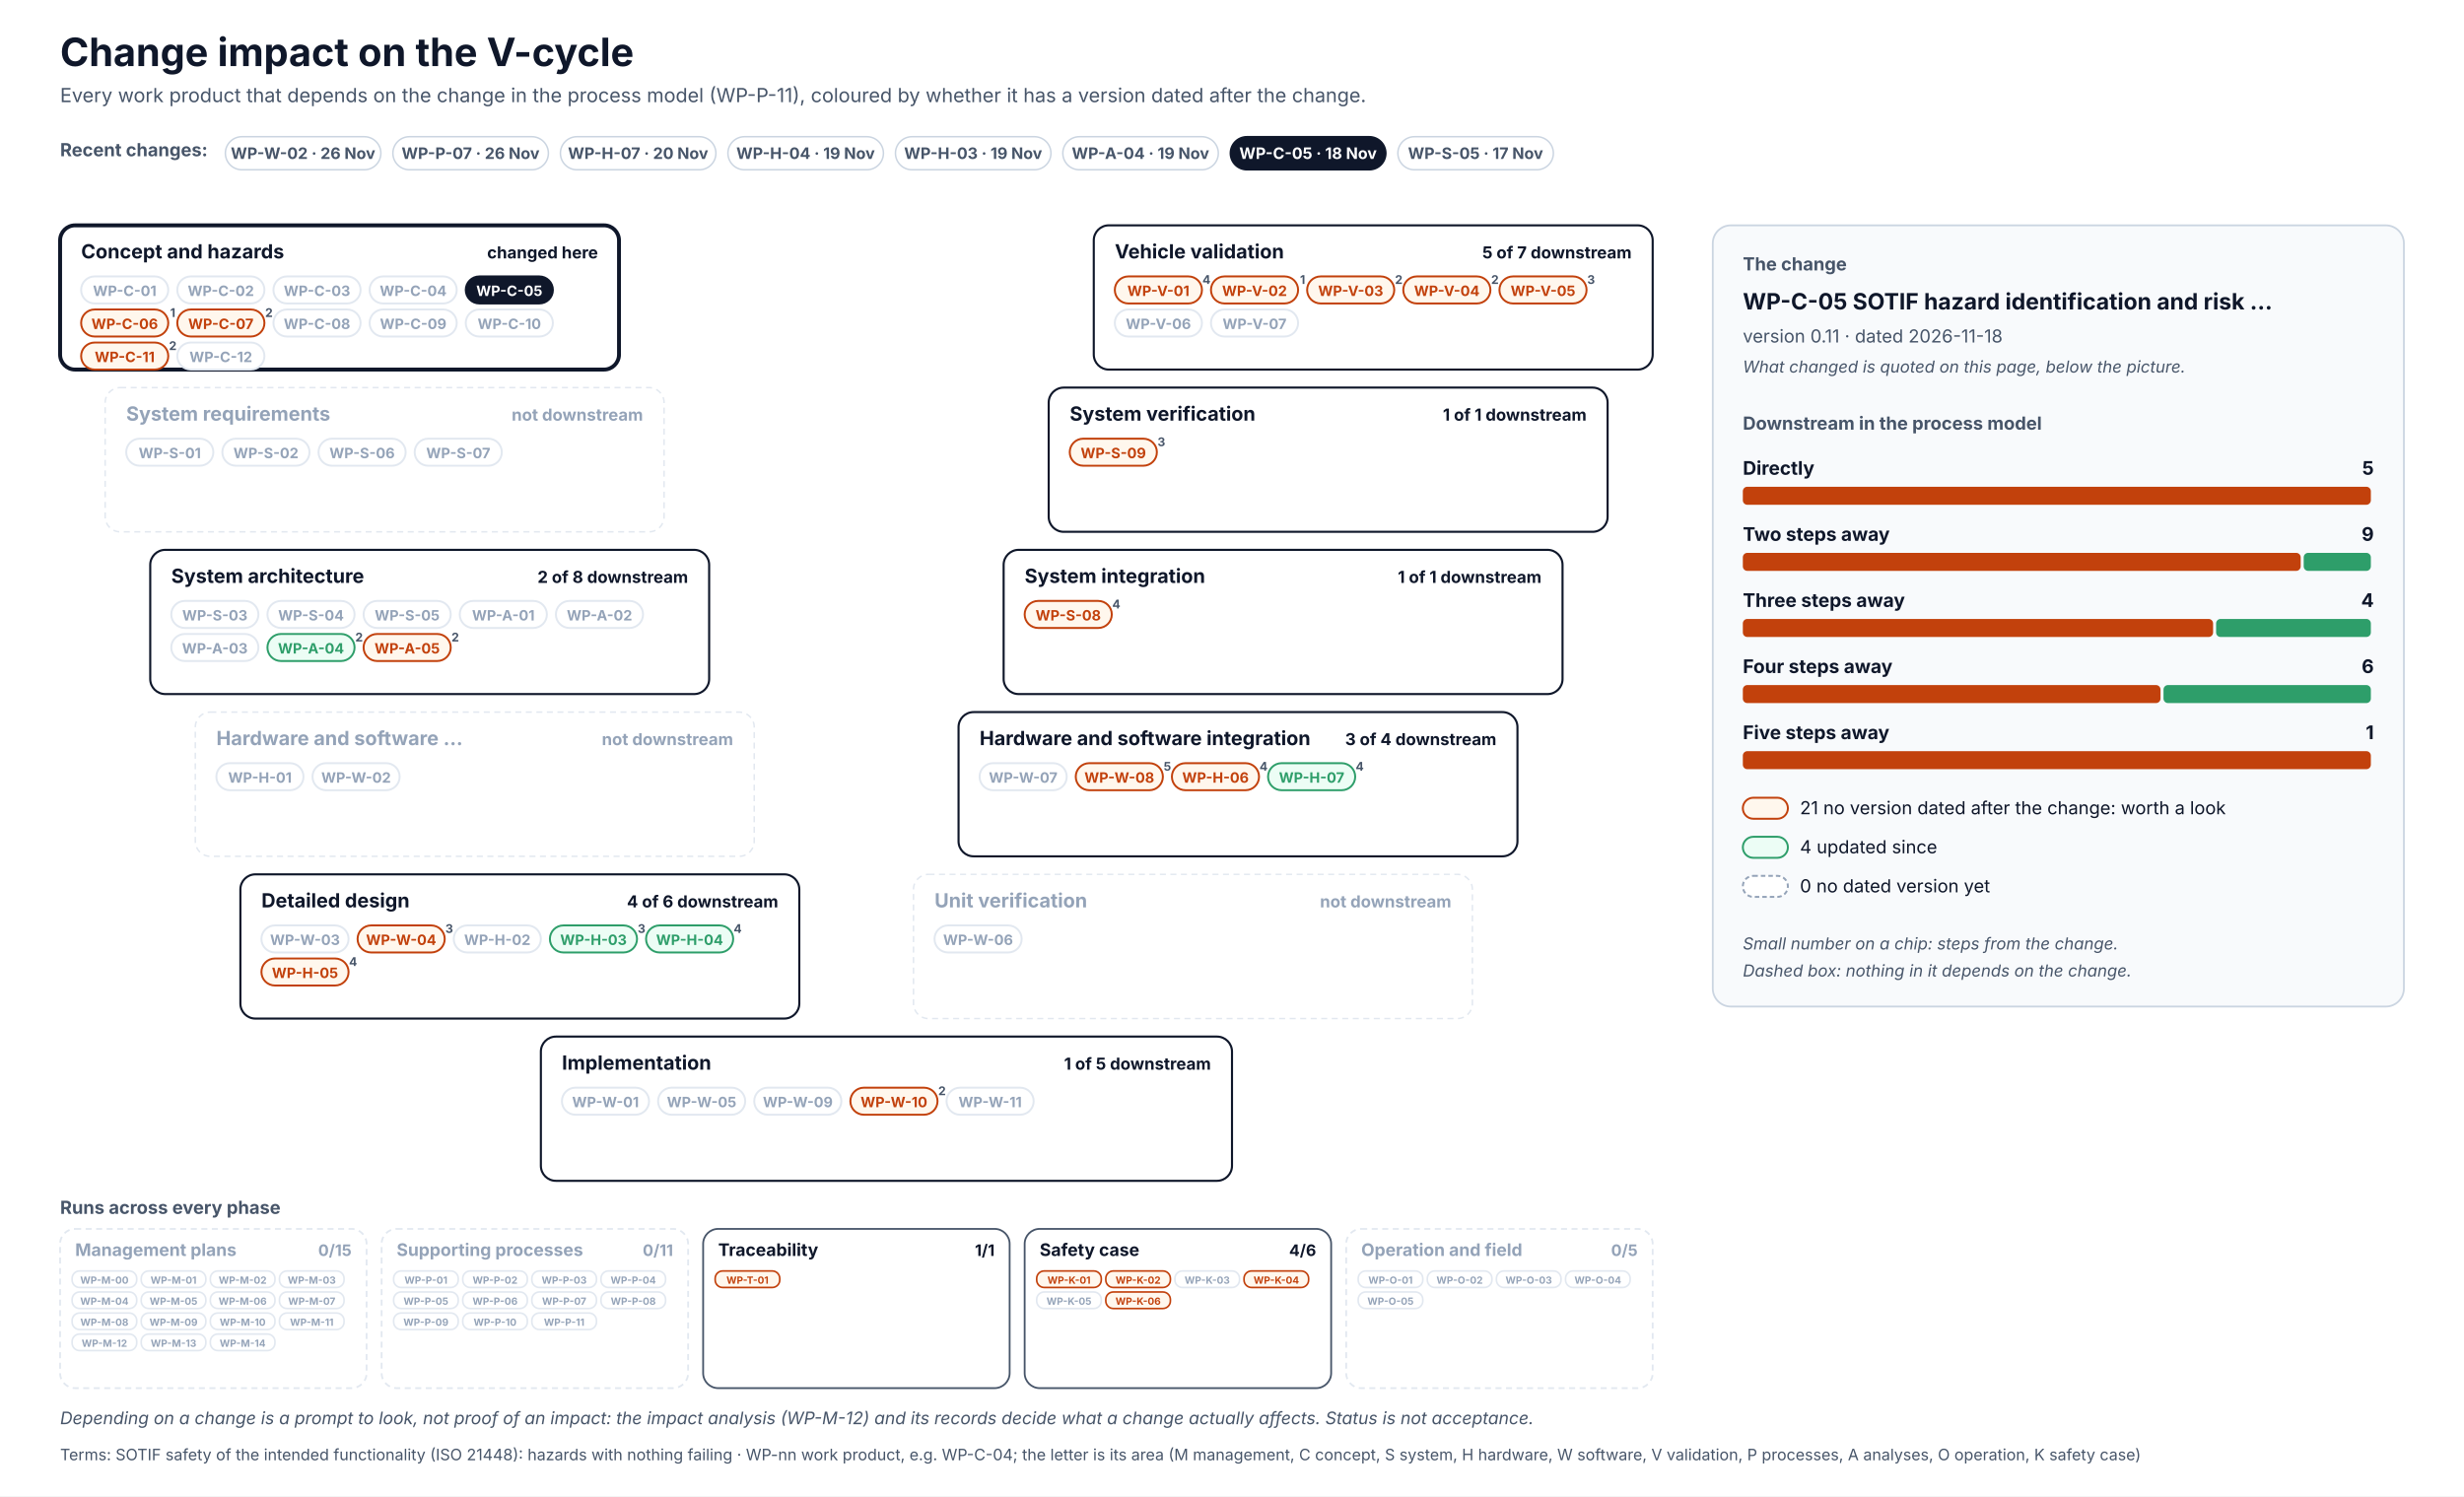
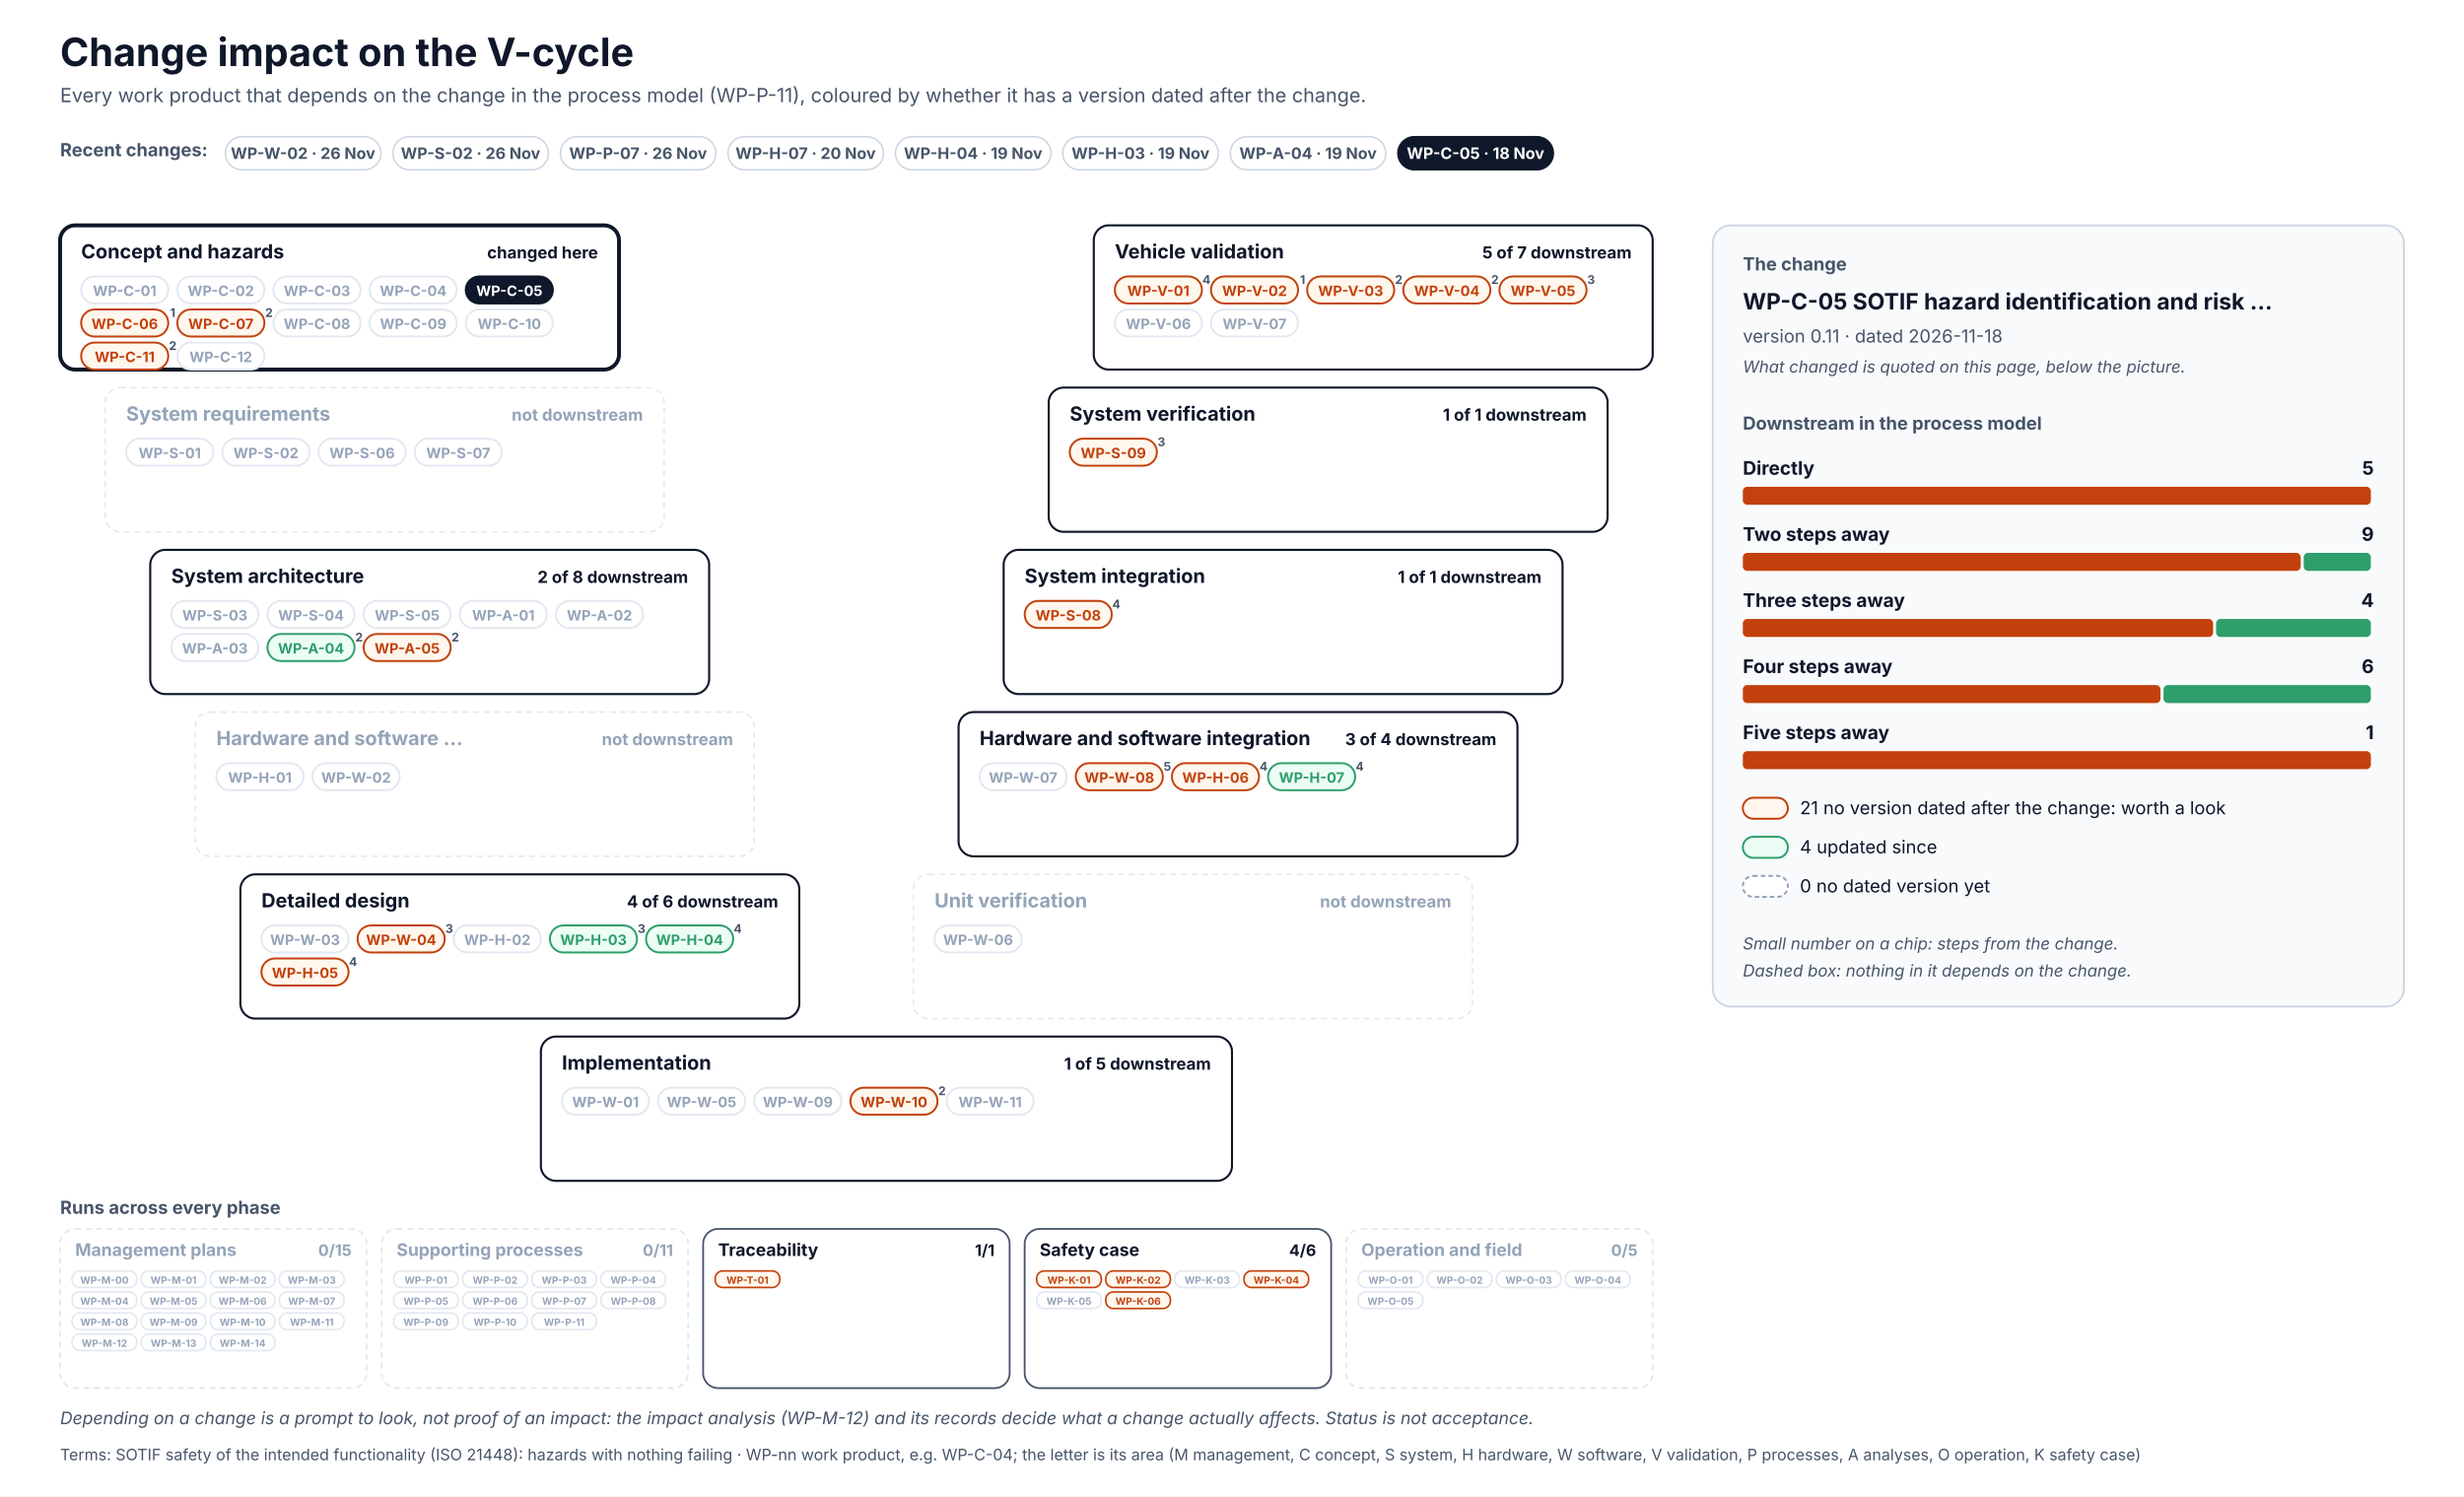
<svg xmlns="http://www.w3.org/2000/svg" width="1640" height="996" viewBox="0 0 1640 996" font-family="Inter, 'Segoe UI', Helvetica, Arial, sans-serif" role="img">
  <defs>
    <pattern id="hatch" patternUnits="userSpaceOnUse" width="6" height="6" patternTransform="rotate(45)">
      <rect width="6" height="6" fill="#F1F5F9" />
      <line x1="0" y1="0" x2="0" y2="6" stroke="#CBD5E1" stroke-width="2" />
    </pattern>
  </defs>
  <rect x="0" y="0" width="1640" height="996" rx="0" fill="#FFFFFF" stroke="none" stroke-width="0" />
  <text x="40" y="44" font-size="26" fill="#0F172A" font-weight="700">Change impact on the V-cycle</text>
  <text x="40" y="68" font-size="13" fill="#475569">Every work product that depends on the change in the process model (WP-P-11), coloured by whether it has a version dated after the change.</text>
  <text x="40" y="104" font-size="12" fill="#475569" font-weight="700">Recent changes:</text>
  <g transform="translate(150,91)">
    <rect x="0" y="0" width="103.5" height="22" rx="11.0" fill="#FFFFFF" stroke="#CBD5E1" stroke-width="1" />
    <text x="51.7" y="14.8" font-size="10.5" fill="#475569" font-weight="700" text-anchor="middle">WP-W-02 · 26 Nov</text>
  </g>
  <g transform="translate(261.5,91)">
    <rect x="0" y="0" width="103.5" height="22" rx="11.0" fill="#FFFFFF" stroke="#CBD5E1" stroke-width="1" />
+     <text x="51.7" y="14.8" font-size="10.5" fill="#475569" font-weight="700" text-anchor="middle">WP-S-02 · 26 Nov</text>
+   </g>
+   <g transform="translate(373,91)">
+     <rect x="0" y="0" width="103.5" height="22" rx="11.0" fill="#FFFFFF" stroke="#CBD5E1" stroke-width="1" />
    <text x="51.7" y="14.8" font-size="10.5" fill="#475569" font-weight="700" text-anchor="middle">WP-P-07 · 26 Nov</text>
  </g>
-   <g transform="translate(373,91)">
+   <g transform="translate(484.5,91)">
    <rect x="0" y="0" width="103.5" height="22" rx="11.0" fill="#FFFFFF" stroke="#CBD5E1" stroke-width="1" />
    <text x="51.7" y="14.8" font-size="10.5" fill="#475569" font-weight="700" text-anchor="middle">WP-H-07 · 20 Nov</text>
  </g>
-   <g transform="translate(484.5,91)">
+   <g transform="translate(596,91)">
    <rect x="0" y="0" width="103.5" height="22" rx="11.0" fill="#FFFFFF" stroke="#CBD5E1" stroke-width="1" />
    <text x="51.7" y="14.8" font-size="10.5" fill="#475569" font-weight="700" text-anchor="middle">WP-H-04 · 19 Nov</text>
  </g>
-   <g transform="translate(596,91)">
+   <g transform="translate(707.4,91)">
    <rect x="0" y="0" width="103.5" height="22" rx="11.0" fill="#FFFFFF" stroke="#CBD5E1" stroke-width="1" />
    <text x="51.7" y="14.8" font-size="10.5" fill="#475569" font-weight="700" text-anchor="middle">WP-H-03 · 19 Nov</text>
  </g>
-   <g transform="translate(707.4,91)">
+   <g transform="translate(818.9,91)">
    <rect x="0" y="0" width="103.5" height="22" rx="11.0" fill="#FFFFFF" stroke="#CBD5E1" stroke-width="1" />
    <text x="51.7" y="14.8" font-size="10.5" fill="#475569" font-weight="700" text-anchor="middle">WP-A-04 · 19 Nov</text>
  </g>
-   <g transform="translate(818.9,91)">
+   <g transform="translate(930.4,91)">
    <rect x="0" y="0" width="103.5" height="22" rx="11.0" fill="#0F172A" stroke="#0F172A" stroke-width="1" />
    <text x="51.7" y="14.8" font-size="10.5" fill="#FFFFFF" font-weight="700" text-anchor="middle">WP-C-05 · 18 Nov</text>
-   </g>
-   <g transform="translate(930.4,91)">
-     <rect x="0" y="0" width="103.5" height="22" rx="11.0" fill="#FFFFFF" stroke="#CBD5E1" stroke-width="1" />
-     <text x="51.7" y="14.8" font-size="10.5" fill="#475569" font-weight="700" text-anchor="middle">WP-S-05 · 17 Nov</text>
  </g>
  <rect x="40" y="150" width="372" height="96" rx="10" fill="#FFFFFF" stroke="#0F172A" stroke-width="2.6" />
  <text x="54" y="172" font-size="13" fill="#0F172A" font-weight="700">Concept and hazards</text>
  <text x="398" y="172" font-size="11" fill="#0F172A" font-weight="700" text-anchor="end">changed here</text>
  <rect x="54" y="184" width="58" height="18" rx="9.0" fill="#FFFFFF" stroke="#E2E8F0" stroke-width="1.3" />
  <text x="83" y="197" font-size="9.5" fill="#94A3B8" font-weight="700" text-anchor="middle">WP-C-01</text>
  <rect x="118" y="184" width="58" height="18" rx="9.0" fill="#FFFFFF" stroke="#E2E8F0" stroke-width="1.3" />
  <text x="147" y="197" font-size="9.5" fill="#94A3B8" font-weight="700" text-anchor="middle">WP-C-02</text>
  <rect x="182" y="184" width="58" height="18" rx="9.0" fill="#FFFFFF" stroke="#E2E8F0" stroke-width="1.3" />
  <text x="211" y="197" font-size="9.5" fill="#94A3B8" font-weight="700" text-anchor="middle">WP-C-03</text>
  <rect x="246" y="184" width="58" height="18" rx="9.0" fill="#FFFFFF" stroke="#E2E8F0" stroke-width="1.3" />
  <text x="275" y="197" font-size="9.5" fill="#94A3B8" font-weight="700" text-anchor="middle">WP-C-04</text>
  <rect x="310" y="184" width="58" height="18" rx="9.0" fill="#0F172A" stroke="#0F172A" stroke-width="1.3" />
  <text x="339" y="197" font-size="9.5" fill="#FFFFFF" font-weight="700" text-anchor="middle">WP-C-05</text>
  <rect x="54" y="206" width="58" height="18" rx="9.0" fill="#FFF7ED" stroke="#C2410C" stroke-width="1.3" />
  <text x="83" y="219" font-size="9.5" fill="#C2410C" font-weight="700" text-anchor="middle">WP-C-06</text>
  <text x="115" y="211" font-size="8" fill="#475569" font-weight="700" text-anchor="middle">1</text>
  <rect x="118" y="206" width="58" height="18" rx="9.0" fill="#FFF7ED" stroke="#C2410C" stroke-width="1.3" />
  <text x="147" y="219" font-size="9.5" fill="#C2410C" font-weight="700" text-anchor="middle">WP-C-07</text>
  <text x="179" y="211" font-size="8" fill="#475569" font-weight="700" text-anchor="middle">2</text>
  <rect x="182" y="206" width="58" height="18" rx="9.0" fill="#FFFFFF" stroke="#E2E8F0" stroke-width="1.3" />
  <text x="211" y="219" font-size="9.5" fill="#94A3B8" font-weight="700" text-anchor="middle">WP-C-08</text>
  <rect x="246" y="206" width="58" height="18" rx="9.0" fill="#FFFFFF" stroke="#E2E8F0" stroke-width="1.3" />
  <text x="275" y="219" font-size="9.5" fill="#94A3B8" font-weight="700" text-anchor="middle">WP-C-09</text>
  <rect x="310" y="206" width="58" height="18" rx="9.0" fill="#FFFFFF" stroke="#E2E8F0" stroke-width="1.3" />
  <text x="339" y="219" font-size="9.5" fill="#94A3B8" font-weight="700" text-anchor="middle">WP-C-10</text>
  <rect x="54" y="228" width="58" height="18" rx="9.0" fill="#FFF7ED" stroke="#C2410C" stroke-width="1.3" />
  <text x="83" y="241" font-size="9.5" fill="#C2410C" font-weight="700" text-anchor="middle">WP-C-11</text>
  <text x="115" y="233" font-size="8" fill="#475569" font-weight="700" text-anchor="middle">2</text>
  <rect x="118" y="228" width="58" height="18" rx="9.0" fill="#FFFFFF" stroke="#E2E8F0" stroke-width="1.3" />
  <text x="147" y="241" font-size="9.5" fill="#94A3B8" font-weight="700" text-anchor="middle">WP-C-12</text>
  <rect x="728" y="150" width="372" height="96" rx="10" fill="#FFFFFF" stroke="#0F172A" stroke-width="1.4" />
  <text x="742" y="172" font-size="13" fill="#0F172A" font-weight="700">Vehicle validation</text>
  <text x="1086" y="172" font-size="11" fill="#0F172A" font-weight="700" text-anchor="end">5 of 7 downstream</text>
  <rect x="742" y="184" width="58" height="18" rx="9.0" fill="#FFF7ED" stroke="#C2410C" stroke-width="1.3" />
  <text x="771" y="197" font-size="9.5" fill="#C2410C" font-weight="700" text-anchor="middle">WP-V-01</text>
  <text x="803" y="189" font-size="8" fill="#475569" font-weight="700" text-anchor="middle">4</text>
  <rect x="806" y="184" width="58" height="18" rx="9.0" fill="#FFF7ED" stroke="#C2410C" stroke-width="1.3" />
  <text x="835" y="197" font-size="9.5" fill="#C2410C" font-weight="700" text-anchor="middle">WP-V-02</text>
  <text x="867" y="189" font-size="8" fill="#475569" font-weight="700" text-anchor="middle">1</text>
  <rect x="870" y="184" width="58" height="18" rx="9.0" fill="#FFF7ED" stroke="#C2410C" stroke-width="1.3" />
  <text x="899" y="197" font-size="9.5" fill="#C2410C" font-weight="700" text-anchor="middle">WP-V-03</text>
  <text x="931" y="189" font-size="8" fill="#475569" font-weight="700" text-anchor="middle">2</text>
  <rect x="934" y="184" width="58" height="18" rx="9.0" fill="#FFF7ED" stroke="#C2410C" stroke-width="1.3" />
  <text x="963" y="197" font-size="9.5" fill="#C2410C" font-weight="700" text-anchor="middle">WP-V-04</text>
  <text x="995" y="189" font-size="8" fill="#475569" font-weight="700" text-anchor="middle">2</text>
  <rect x="998" y="184" width="58" height="18" rx="9.0" fill="#FFF7ED" stroke="#C2410C" stroke-width="1.3" />
  <text x="1027" y="197" font-size="9.5" fill="#C2410C" font-weight="700" text-anchor="middle">WP-V-05</text>
  <text x="1059" y="189" font-size="8" fill="#475569" font-weight="700" text-anchor="middle">3</text>
  <rect x="742" y="206" width="58" height="18" rx="9.0" fill="#FFFFFF" stroke="#E2E8F0" stroke-width="1.3" />
  <text x="771" y="219" font-size="9.5" fill="#94A3B8" font-weight="700" text-anchor="middle">WP-V-06</text>
  <rect x="806" y="206" width="58" height="18" rx="9.0" fill="#FFFFFF" stroke="#E2E8F0" stroke-width="1.3" />
  <text x="835" y="219" font-size="9.5" fill="#94A3B8" font-weight="700" text-anchor="middle">WP-V-07</text>
  <rect x="70" y="258" width="372" height="96" rx="10" fill="#FFFFFF" stroke="#E2E8F0" stroke-width="1" stroke-dasharray="4 3" />
  <text x="84" y="280" font-size="13" fill="#94A3B8" font-weight="700">System requirements</text>
  <text x="428" y="280" font-size="11" fill="#94A3B8" font-weight="700" text-anchor="end">not downstream</text>
  <rect x="84" y="292" width="58" height="18" rx="9.0" fill="#FFFFFF" stroke="#E2E8F0" stroke-width="1.3" />
  <text x="113" y="305" font-size="9.5" fill="#94A3B8" font-weight="700" text-anchor="middle">WP-S-01</text>
  <rect x="148" y="292" width="58" height="18" rx="9.0" fill="#FFFFFF" stroke="#E2E8F0" stroke-width="1.3" />
  <text x="177" y="305" font-size="9.5" fill="#94A3B8" font-weight="700" text-anchor="middle">WP-S-02</text>
  <rect x="212" y="292" width="58" height="18" rx="9.0" fill="#FFFFFF" stroke="#E2E8F0" stroke-width="1.3" />
  <text x="241" y="305" font-size="9.5" fill="#94A3B8" font-weight="700" text-anchor="middle">WP-S-06</text>
  <rect x="276" y="292" width="58" height="18" rx="9.0" fill="#FFFFFF" stroke="#E2E8F0" stroke-width="1.3" />
  <text x="305" y="305" font-size="9.5" fill="#94A3B8" font-weight="700" text-anchor="middle">WP-S-07</text>
  <rect x="698" y="258" width="372" height="96" rx="10" fill="#FFFFFF" stroke="#0F172A" stroke-width="1.4" />
  <text x="712" y="280" font-size="13" fill="#0F172A" font-weight="700">System verification</text>
  <text x="1056" y="280" font-size="11" fill="#0F172A" font-weight="700" text-anchor="end">1 of 1 downstream</text>
  <rect x="712" y="292" width="58" height="18" rx="9.0" fill="#FFF7ED" stroke="#C2410C" stroke-width="1.3" />
  <text x="741" y="305" font-size="9.5" fill="#C2410C" font-weight="700" text-anchor="middle">WP-S-09</text>
  <text x="773" y="297" font-size="8" fill="#475569" font-weight="700" text-anchor="middle">3</text>
  <rect x="100" y="366" width="372" height="96" rx="10" fill="#FFFFFF" stroke="#0F172A" stroke-width="1.4" />
  <text x="114" y="388" font-size="13" fill="#0F172A" font-weight="700">System architecture</text>
  <text x="458" y="388" font-size="11" fill="#0F172A" font-weight="700" text-anchor="end">2 of 8 downstream</text>
  <rect x="114" y="400" width="58" height="18" rx="9.0" fill="#FFFFFF" stroke="#E2E8F0" stroke-width="1.3" />
  <text x="143" y="413" font-size="9.5" fill="#94A3B8" font-weight="700" text-anchor="middle">WP-S-03</text>
  <rect x="178" y="400" width="58" height="18" rx="9.0" fill="#FFFFFF" stroke="#E2E8F0" stroke-width="1.3" />
  <text x="207" y="413" font-size="9.5" fill="#94A3B8" font-weight="700" text-anchor="middle">WP-S-04</text>
  <rect x="242" y="400" width="58" height="18" rx="9.0" fill="#FFFFFF" stroke="#E2E8F0" stroke-width="1.3" />
  <text x="271" y="413" font-size="9.5" fill="#94A3B8" font-weight="700" text-anchor="middle">WP-S-05</text>
  <rect x="306" y="400" width="58" height="18" rx="9.0" fill="#FFFFFF" stroke="#E2E8F0" stroke-width="1.3" />
  <text x="335" y="413" font-size="9.5" fill="#94A3B8" font-weight="700" text-anchor="middle">WP-A-01</text>
  <rect x="370" y="400" width="58" height="18" rx="9.0" fill="#FFFFFF" stroke="#E2E8F0" stroke-width="1.3" />
  <text x="399" y="413" font-size="9.5" fill="#94A3B8" font-weight="700" text-anchor="middle">WP-A-02</text>
  <rect x="114" y="422" width="58" height="18" rx="9.0" fill="#FFFFFF" stroke="#E2E8F0" stroke-width="1.3" />
  <text x="143" y="435" font-size="9.5" fill="#94A3B8" font-weight="700" text-anchor="middle">WP-A-03</text>
  <rect x="178" y="422" width="58" height="18" rx="9.0" fill="#ECFDF5" stroke="#2E9E6A" stroke-width="1.3" />
  <text x="207" y="435" font-size="9.5" fill="#2E9E6A" font-weight="700" text-anchor="middle">WP-A-04</text>
  <text x="239" y="427" font-size="8" fill="#475569" font-weight="700" text-anchor="middle">2</text>
  <rect x="242" y="422" width="58" height="18" rx="9.0" fill="#FFF7ED" stroke="#C2410C" stroke-width="1.3" />
  <text x="271" y="435" font-size="9.5" fill="#C2410C" font-weight="700" text-anchor="middle">WP-A-05</text>
  <text x="303" y="427" font-size="8" fill="#475569" font-weight="700" text-anchor="middle">2</text>
  <rect x="668" y="366" width="372" height="96" rx="10" fill="#FFFFFF" stroke="#0F172A" stroke-width="1.4" />
  <text x="682" y="388" font-size="13" fill="#0F172A" font-weight="700">System integration</text>
  <text x="1026" y="388" font-size="11" fill="#0F172A" font-weight="700" text-anchor="end">1 of 1 downstream</text>
  <rect x="682" y="400" width="58" height="18" rx="9.0" fill="#FFF7ED" stroke="#C2410C" stroke-width="1.3" />
  <text x="711" y="413" font-size="9.5" fill="#C2410C" font-weight="700" text-anchor="middle">WP-S-08</text>
  <text x="743" y="405" font-size="8" fill="#475569" font-weight="700" text-anchor="middle">4</text>
  <rect x="130" y="474" width="372" height="96" rx="10" fill="#FFFFFF" stroke="#E2E8F0" stroke-width="1" stroke-dasharray="4 3" />
  <text x="144" y="496" font-size="13" fill="#94A3B8" font-weight="700">Hardware and software …</text>
  <text x="488" y="496" font-size="11" fill="#94A3B8" font-weight="700" text-anchor="end">not downstream</text>
  <rect x="144" y="508" width="58" height="18" rx="9.0" fill="#FFFFFF" stroke="#E2E8F0" stroke-width="1.3" />
  <text x="173" y="521" font-size="9.5" fill="#94A3B8" font-weight="700" text-anchor="middle">WP-H-01</text>
  <rect x="208" y="508" width="58" height="18" rx="9.0" fill="#FFFFFF" stroke="#E2E8F0" stroke-width="1.3" />
  <text x="237" y="521" font-size="9.5" fill="#94A3B8" font-weight="700" text-anchor="middle">WP-W-02</text>
  <rect x="638" y="474" width="372" height="96" rx="10" fill="#FFFFFF" stroke="#0F172A" stroke-width="1.4" />
  <text x="652" y="496" font-size="13" fill="#0F172A" font-weight="700">Hardware and software integration</text>
  <text x="996" y="496" font-size="11" fill="#0F172A" font-weight="700" text-anchor="end">3 of 4 downstream</text>
  <rect x="652" y="508" width="58" height="18" rx="9.0" fill="#FFFFFF" stroke="#E2E8F0" stroke-width="1.3" />
  <text x="681" y="521" font-size="9.5" fill="#94A3B8" font-weight="700" text-anchor="middle">WP-W-07</text>
  <rect x="716" y="508" width="58" height="18" rx="9.0" fill="#FFF7ED" stroke="#C2410C" stroke-width="1.3" />
  <text x="745" y="521" font-size="9.5" fill="#C2410C" font-weight="700" text-anchor="middle">WP-W-08</text>
  <text x="777" y="513" font-size="8" fill="#475569" font-weight="700" text-anchor="middle">5</text>
  <rect x="780" y="508" width="58" height="18" rx="9.0" fill="#FFF7ED" stroke="#C2410C" stroke-width="1.3" />
  <text x="809" y="521" font-size="9.5" fill="#C2410C" font-weight="700" text-anchor="middle">WP-H-06</text>
  <text x="841" y="513" font-size="8" fill="#475569" font-weight="700" text-anchor="middle">4</text>
  <rect x="844" y="508" width="58" height="18" rx="9.0" fill="#ECFDF5" stroke="#2E9E6A" stroke-width="1.3" />
  <text x="873" y="521" font-size="9.5" fill="#2E9E6A" font-weight="700" text-anchor="middle">WP-H-07</text>
  <text x="905" y="513" font-size="8" fill="#475569" font-weight="700" text-anchor="middle">4</text>
  <rect x="160" y="582" width="372" height="96" rx="10" fill="#FFFFFF" stroke="#0F172A" stroke-width="1.4" />
  <text x="174" y="604" font-size="13" fill="#0F172A" font-weight="700">Detailed design</text>
  <text x="518" y="604" font-size="11" fill="#0F172A" font-weight="700" text-anchor="end">4 of 6 downstream</text>
  <rect x="174" y="616" width="58" height="18" rx="9.0" fill="#FFFFFF" stroke="#E2E8F0" stroke-width="1.3" />
  <text x="203" y="629" font-size="9.5" fill="#94A3B8" font-weight="700" text-anchor="middle">WP-W-03</text>
  <rect x="238" y="616" width="58" height="18" rx="9.0" fill="#FFF7ED" stroke="#C2410C" stroke-width="1.3" />
  <text x="267" y="629" font-size="9.5" fill="#C2410C" font-weight="700" text-anchor="middle">WP-W-04</text>
  <text x="299" y="621" font-size="8" fill="#475569" font-weight="700" text-anchor="middle">3</text>
  <rect x="302" y="616" width="58" height="18" rx="9.0" fill="#FFFFFF" stroke="#E2E8F0" stroke-width="1.3" />
  <text x="331" y="629" font-size="9.5" fill="#94A3B8" font-weight="700" text-anchor="middle">WP-H-02</text>
  <rect x="366" y="616" width="58" height="18" rx="9.0" fill="#ECFDF5" stroke="#2E9E6A" stroke-width="1.3" />
  <text x="395" y="629" font-size="9.5" fill="#2E9E6A" font-weight="700" text-anchor="middle">WP-H-03</text>
  <text x="427" y="621" font-size="8" fill="#475569" font-weight="700" text-anchor="middle">3</text>
  <rect x="430" y="616" width="58" height="18" rx="9.0" fill="#ECFDF5" stroke="#2E9E6A" stroke-width="1.3" />
  <text x="459" y="629" font-size="9.5" fill="#2E9E6A" font-weight="700" text-anchor="middle">WP-H-04</text>
  <text x="491" y="621" font-size="8" fill="#475569" font-weight="700" text-anchor="middle">4</text>
  <rect x="174" y="638" width="58" height="18" rx="9.0" fill="#FFF7ED" stroke="#C2410C" stroke-width="1.3" />
  <text x="203" y="651" font-size="9.5" fill="#C2410C" font-weight="700" text-anchor="middle">WP-H-05</text>
  <text x="235" y="643" font-size="8" fill="#475569" font-weight="700" text-anchor="middle">4</text>
  <rect x="608" y="582" width="372" height="96" rx="10" fill="#FFFFFF" stroke="#E2E8F0" stroke-width="1" stroke-dasharray="4 3" />
  <text x="622" y="604" font-size="13" fill="#94A3B8" font-weight="700">Unit verification</text>
  <text x="966" y="604" font-size="11" fill="#94A3B8" font-weight="700" text-anchor="end">not downstream</text>
  <rect x="622" y="616" width="58" height="18" rx="9.0" fill="#FFFFFF" stroke="#E2E8F0" stroke-width="1.3" />
  <text x="651" y="629" font-size="9.5" fill="#94A3B8" font-weight="700" text-anchor="middle">WP-W-06</text>
  <rect x="360" y="690" width="460" height="96" rx="10" fill="#FFFFFF" stroke="#0F172A" stroke-width="1.4" />
  <text x="374" y="712" font-size="13" fill="#0F172A" font-weight="700">Implementation</text>
  <text x="806" y="712" font-size="11" fill="#0F172A" font-weight="700" text-anchor="end">1 of 5 downstream</text>
  <rect x="374" y="724" width="58" height="18" rx="9.0" fill="#FFFFFF" stroke="#E2E8F0" stroke-width="1.3" />
  <text x="403" y="737" font-size="9.5" fill="#94A3B8" font-weight="700" text-anchor="middle">WP-W-01</text>
  <rect x="438" y="724" width="58" height="18" rx="9.0" fill="#FFFFFF" stroke="#E2E8F0" stroke-width="1.3" />
  <text x="467" y="737" font-size="9.5" fill="#94A3B8" font-weight="700" text-anchor="middle">WP-W-05</text>
  <rect x="502" y="724" width="58" height="18" rx="9.0" fill="#FFFFFF" stroke="#E2E8F0" stroke-width="1.3" />
  <text x="531" y="737" font-size="9.5" fill="#94A3B8" font-weight="700" text-anchor="middle">WP-W-09</text>
  <rect x="566" y="724" width="58" height="18" rx="9.0" fill="#FFF7ED" stroke="#C2410C" stroke-width="1.3" />
  <text x="595" y="737" font-size="9.5" fill="#C2410C" font-weight="700" text-anchor="middle">WP-W-10</text>
  <text x="627" y="729" font-size="8" fill="#475569" font-weight="700" text-anchor="middle">2</text>
  <rect x="630" y="724" width="58" height="18" rx="9.0" fill="#FFFFFF" stroke="#E2E8F0" stroke-width="1.3" />
  <text x="659" y="737" font-size="9.5" fill="#94A3B8" font-weight="700" text-anchor="middle">WP-W-11</text>
  <text x="40" y="808" font-size="12" fill="#475569" font-weight="700">Runs across every phase</text>
  <rect x="40" y="818" width="204" height="106" rx="10" fill="#FFFFFF" stroke="#E2E8F0" stroke-width="1.2" stroke-dasharray="4 3" />
  <text x="50" y="836" font-size="11.5" fill="#94A3B8" font-weight="700">Management plans</text>
  <text x="234" y="836" font-size="10.5" fill="#94A3B8" font-weight="700" text-anchor="end">0/15</text>
  <rect x="48" y="846" width="43" height="11" rx="5" fill="#FFFFFF" stroke="#E2E8F0" stroke-width="1.1" />
  <text x="69.5" y="854.5" font-size="6.6" fill="#94A3B8" font-weight="700" text-anchor="middle">WP-M-00</text>
  <rect x="94" y="846" width="43" height="11" rx="5" fill="#FFFFFF" stroke="#E2E8F0" stroke-width="1.1" />
  <text x="115.5" y="854.5" font-size="6.6" fill="#94A3B8" font-weight="700" text-anchor="middle">WP-M-01</text>
  <rect x="140" y="846" width="43" height="11" rx="5" fill="#FFFFFF" stroke="#E2E8F0" stroke-width="1.1" />
  <text x="161.5" y="854.5" font-size="6.6" fill="#94A3B8" font-weight="700" text-anchor="middle">WP-M-02</text>
  <rect x="186" y="846" width="43" height="11" rx="5" fill="#FFFFFF" stroke="#E2E8F0" stroke-width="1.1" />
  <text x="207.5" y="854.5" font-size="6.6" fill="#94A3B8" font-weight="700" text-anchor="middle">WP-M-03</text>
  <rect x="48" y="860" width="43" height="11" rx="5" fill="#FFFFFF" stroke="#E2E8F0" stroke-width="1.1" />
  <text x="69.5" y="868.5" font-size="6.6" fill="#94A3B8" font-weight="700" text-anchor="middle">WP-M-04</text>
  <rect x="94" y="860" width="43" height="11" rx="5" fill="#FFFFFF" stroke="#E2E8F0" stroke-width="1.1" />
  <text x="115.5" y="868.5" font-size="6.6" fill="#94A3B8" font-weight="700" text-anchor="middle">WP-M-05</text>
  <rect x="140" y="860" width="43" height="11" rx="5" fill="#FFFFFF" stroke="#E2E8F0" stroke-width="1.1" />
  <text x="161.5" y="868.5" font-size="6.6" fill="#94A3B8" font-weight="700" text-anchor="middle">WP-M-06</text>
  <rect x="186" y="860" width="43" height="11" rx="5" fill="#FFFFFF" stroke="#E2E8F0" stroke-width="1.1" />
  <text x="207.5" y="868.5" font-size="6.6" fill="#94A3B8" font-weight="700" text-anchor="middle">WP-M-07</text>
  <rect x="48" y="874" width="43" height="11" rx="5" fill="#FFFFFF" stroke="#E2E8F0" stroke-width="1.1" />
  <text x="69.5" y="882.5" font-size="6.6" fill="#94A3B8" font-weight="700" text-anchor="middle">WP-M-08</text>
  <rect x="94" y="874" width="43" height="11" rx="5" fill="#FFFFFF" stroke="#E2E8F0" stroke-width="1.1" />
  <text x="115.5" y="882.5" font-size="6.6" fill="#94A3B8" font-weight="700" text-anchor="middle">WP-M-09</text>
  <rect x="140" y="874" width="43" height="11" rx="5" fill="#FFFFFF" stroke="#E2E8F0" stroke-width="1.1" />
  <text x="161.5" y="882.5" font-size="6.6" fill="#94A3B8" font-weight="700" text-anchor="middle">WP-M-10</text>
  <rect x="186" y="874" width="43" height="11" rx="5" fill="#FFFFFF" stroke="#E2E8F0" stroke-width="1.1" />
  <text x="207.5" y="882.5" font-size="6.6" fill="#94A3B8" font-weight="700" text-anchor="middle">WP-M-11</text>
  <rect x="48" y="888" width="43" height="11" rx="5" fill="#FFFFFF" stroke="#E2E8F0" stroke-width="1.1" />
  <text x="69.5" y="896.5" font-size="6.6" fill="#94A3B8" font-weight="700" text-anchor="middle">WP-M-12</text>
  <rect x="94" y="888" width="43" height="11" rx="5" fill="#FFFFFF" stroke="#E2E8F0" stroke-width="1.1" />
  <text x="115.5" y="896.5" font-size="6.6" fill="#94A3B8" font-weight="700" text-anchor="middle">WP-M-13</text>
  <rect x="140" y="888" width="43" height="11" rx="5" fill="#FFFFFF" stroke="#E2E8F0" stroke-width="1.1" />
  <text x="161.5" y="896.5" font-size="6.6" fill="#94A3B8" font-weight="700" text-anchor="middle">WP-M-14</text>
  <rect x="254" y="818" width="204" height="106" rx="10" fill="#FFFFFF" stroke="#E2E8F0" stroke-width="1.2" stroke-dasharray="4 3" />
  <text x="264" y="836" font-size="11.5" fill="#94A3B8" font-weight="700">Supporting processes</text>
  <text x="448" y="836" font-size="10.5" fill="#94A3B8" font-weight="700" text-anchor="end">0/11</text>
  <rect x="262" y="846" width="43" height="11" rx="5" fill="#FFFFFF" stroke="#E2E8F0" stroke-width="1.1" />
  <text x="283.5" y="854.5" font-size="6.6" fill="#94A3B8" font-weight="700" text-anchor="middle">WP-P-01</text>
  <rect x="308" y="846" width="43" height="11" rx="5" fill="#FFFFFF" stroke="#E2E8F0" stroke-width="1.1" />
  <text x="329.5" y="854.5" font-size="6.6" fill="#94A3B8" font-weight="700" text-anchor="middle">WP-P-02</text>
  <rect x="354" y="846" width="43" height="11" rx="5" fill="#FFFFFF" stroke="#E2E8F0" stroke-width="1.1" />
  <text x="375.5" y="854.5" font-size="6.6" fill="#94A3B8" font-weight="700" text-anchor="middle">WP-P-03</text>
  <rect x="400" y="846" width="43" height="11" rx="5" fill="#FFFFFF" stroke="#E2E8F0" stroke-width="1.1" />
  <text x="421.5" y="854.5" font-size="6.6" fill="#94A3B8" font-weight="700" text-anchor="middle">WP-P-04</text>
  <rect x="262" y="860" width="43" height="11" rx="5" fill="#FFFFFF" stroke="#E2E8F0" stroke-width="1.1" />
  <text x="283.5" y="868.5" font-size="6.6" fill="#94A3B8" font-weight="700" text-anchor="middle">WP-P-05</text>
  <rect x="308" y="860" width="43" height="11" rx="5" fill="#FFFFFF" stroke="#E2E8F0" stroke-width="1.1" />
  <text x="329.5" y="868.5" font-size="6.6" fill="#94A3B8" font-weight="700" text-anchor="middle">WP-P-06</text>
  <rect x="354" y="860" width="43" height="11" rx="5" fill="#FFFFFF" stroke="#E2E8F0" stroke-width="1.1" />
  <text x="375.5" y="868.5" font-size="6.6" fill="#94A3B8" font-weight="700" text-anchor="middle">WP-P-07</text>
  <rect x="400" y="860" width="43" height="11" rx="5" fill="#FFFFFF" stroke="#E2E8F0" stroke-width="1.1" />
  <text x="421.5" y="868.5" font-size="6.6" fill="#94A3B8" font-weight="700" text-anchor="middle">WP-P-08</text>
  <rect x="262" y="874" width="43" height="11" rx="5" fill="#FFFFFF" stroke="#E2E8F0" stroke-width="1.1" />
  <text x="283.5" y="882.5" font-size="6.6" fill="#94A3B8" font-weight="700" text-anchor="middle">WP-P-09</text>
  <rect x="308" y="874" width="43" height="11" rx="5" fill="#FFFFFF" stroke="#E2E8F0" stroke-width="1.1" />
  <text x="329.5" y="882.5" font-size="6.6" fill="#94A3B8" font-weight="700" text-anchor="middle">WP-P-10</text>
  <rect x="354" y="874" width="43" height="11" rx="5" fill="#FFFFFF" stroke="#E2E8F0" stroke-width="1.1" />
  <text x="375.5" y="882.5" font-size="6.6" fill="#94A3B8" font-weight="700" text-anchor="middle">WP-P-11</text>
  <rect x="468" y="818" width="204" height="106" rx="10" fill="#FFFFFF" stroke="#475569" stroke-width="1.2" />
  <text x="478" y="836" font-size="11.5" fill="#0F172A" font-weight="700">Traceability</text>
  <text x="662" y="836" font-size="10.5" fill="#0F172A" font-weight="700" text-anchor="end">1/1</text>
  <rect x="476" y="846" width="43" height="11" rx="5" fill="#FFF7ED" stroke="#C2410C" stroke-width="1.1" />
  <text x="497.5" y="854.5" font-size="6.6" fill="#C2410C" font-weight="700" text-anchor="middle">WP-T-01</text>
  <rect x="682" y="818" width="204" height="106" rx="10" fill="#FFFFFF" stroke="#475569" stroke-width="1.2" />
  <text x="692" y="836" font-size="11.5" fill="#0F172A" font-weight="700">Safety case</text>
  <text x="876" y="836" font-size="10.5" fill="#0F172A" font-weight="700" text-anchor="end">4/6</text>
  <rect x="690" y="846" width="43" height="11" rx="5" fill="#FFF7ED" stroke="#C2410C" stroke-width="1.1" />
  <text x="711.5" y="854.5" font-size="6.6" fill="#C2410C" font-weight="700" text-anchor="middle">WP-K-01</text>
  <rect x="736" y="846" width="43" height="11" rx="5" fill="#FFF7ED" stroke="#C2410C" stroke-width="1.1" />
  <text x="757.5" y="854.5" font-size="6.6" fill="#C2410C" font-weight="700" text-anchor="middle">WP-K-02</text>
  <rect x="782" y="846" width="43" height="11" rx="5" fill="#FFFFFF" stroke="#E2E8F0" stroke-width="1.1" />
  <text x="803.5" y="854.5" font-size="6.6" fill="#94A3B8" font-weight="700" text-anchor="middle">WP-K-03</text>
  <rect x="828" y="846" width="43" height="11" rx="5" fill="#FFF7ED" stroke="#C2410C" stroke-width="1.1" />
  <text x="849.5" y="854.5" font-size="6.6" fill="#C2410C" font-weight="700" text-anchor="middle">WP-K-04</text>
  <rect x="690" y="860" width="43" height="11" rx="5" fill="#FFFFFF" stroke="#E2E8F0" stroke-width="1.1" />
  <text x="711.5" y="868.5" font-size="6.6" fill="#94A3B8" font-weight="700" text-anchor="middle">WP-K-05</text>
  <rect x="736" y="860" width="43" height="11" rx="5" fill="#FFF7ED" stroke="#C2410C" stroke-width="1.1" />
  <text x="757.5" y="868.5" font-size="6.6" fill="#C2410C" font-weight="700" text-anchor="middle">WP-K-06</text>
  <rect x="896" y="818" width="204" height="106" rx="10" fill="#FFFFFF" stroke="#E2E8F0" stroke-width="1.2" stroke-dasharray="4 3" />
  <text x="906" y="836" font-size="11.5" fill="#94A3B8" font-weight="700">Operation and field</text>
  <text x="1090" y="836" font-size="10.5" fill="#94A3B8" font-weight="700" text-anchor="end">0/5</text>
  <rect x="904" y="846" width="43" height="11" rx="5" fill="#FFFFFF" stroke="#E2E8F0" stroke-width="1.1" />
  <text x="925.5" y="854.5" font-size="6.6" fill="#94A3B8" font-weight="700" text-anchor="middle">WP-O-01</text>
  <rect x="950" y="846" width="43" height="11" rx="5" fill="#FFFFFF" stroke="#E2E8F0" stroke-width="1.1" />
  <text x="971.5" y="854.5" font-size="6.6" fill="#94A3B8" font-weight="700" text-anchor="middle">WP-O-02</text>
  <rect x="996" y="846" width="43" height="11" rx="5" fill="#FFFFFF" stroke="#E2E8F0" stroke-width="1.1" />
  <text x="1017.5" y="854.5" font-size="6.6" fill="#94A3B8" font-weight="700" text-anchor="middle">WP-O-03</text>
  <rect x="1042" y="846" width="43" height="11" rx="5" fill="#FFFFFF" stroke="#E2E8F0" stroke-width="1.1" />
  <text x="1063.5" y="854.5" font-size="6.6" fill="#94A3B8" font-weight="700" text-anchor="middle">WP-O-04</text>
  <rect x="904" y="860" width="43" height="11" rx="5" fill="#FFFFFF" stroke="#E2E8F0" stroke-width="1.1" />
  <text x="925.5" y="868.5" font-size="6.6" fill="#94A3B8" font-weight="700" text-anchor="middle">WP-O-05</text>
  <rect x="1140" y="150" width="460" height="520" rx="12" fill="#F8FAFC" stroke="#CBD5E1" stroke-width="1.2" />
  <text x="1160" y="180" font-size="12" fill="#475569" font-weight="700">The change</text>
  <text x="1160" y="206" font-size="15" fill="#0F172A" font-weight="700">WP-C-05 SOTIF hazard identification and risk …</text>
  <text x="1160" y="228" font-size="12" fill="#475569">version 0.11 · dated 2026-11-18</text>
  <text x="1160" y="248" font-size="11" fill="#475569" font-style="italic">What changed is quoted on this page, below the picture.</text>
  <text x="1160" y="286" font-size="12" fill="#475569" font-weight="700">Downstream in the process model</text>
  <text x="1160" y="316" font-size="12.5" fill="#0F172A" font-weight="700">Directly</text>
  <text x="1580" y="316" font-size="12.5" fill="#0F172A" font-weight="700" text-anchor="end">5</text>
  <rect x="1160" y="324" width="418" height="12" rx="3" fill="#C2410C" stroke="none" stroke-width="0" />
  <text x="1160" y="360" font-size="12.5" fill="#0F172A" font-weight="700">Two steps away</text>
  <text x="1580" y="360" font-size="12.5" fill="#0F172A" font-weight="700" text-anchor="end">9</text>
  <rect x="1160" y="368" width="371.3" height="12" rx="3" fill="#C2410C" stroke="none" stroke-width="0" />
  <rect x="1533.3" y="368" width="44.7" height="12" rx="3" fill="#2E9E6A" stroke="none" stroke-width="0" />
  <text x="1160" y="404" font-size="12.5" fill="#0F172A" font-weight="700">Three steps away</text>
  <text x="1580" y="404" font-size="12.5" fill="#0F172A" font-weight="700" text-anchor="end">4</text>
  <rect x="1160" y="412" width="313" height="12" rx="3" fill="#C2410C" stroke="none" stroke-width="0" />
  <rect x="1475" y="412" width="103" height="12" rx="3" fill="#2E9E6A" stroke="none" stroke-width="0" />
  <text x="1160" y="448" font-size="12.5" fill="#0F172A" font-weight="700">Four steps away</text>
  <text x="1580" y="448" font-size="12.5" fill="#0F172A" font-weight="700" text-anchor="end">6</text>
  <rect x="1160" y="456" width="278" height="12" rx="3" fill="#C2410C" stroke="none" stroke-width="0" />
  <rect x="1440" y="456" width="138" height="12" rx="3" fill="#2E9E6A" stroke="none" stroke-width="0" />
  <text x="1160" y="492" font-size="12.5" fill="#0F172A" font-weight="700">Five steps away</text>
  <text x="1580" y="492" font-size="12.5" fill="#0F172A" font-weight="700" text-anchor="end">1</text>
  <rect x="1160" y="500" width="418" height="12" rx="3" fill="#C2410C" stroke="none" stroke-width="0" />
  <rect x="1160" y="531" width="30" height="14" rx="7" fill="#FFF7ED" stroke="#C2410C" stroke-width="1.3" />
  <text x="1198" y="542" font-size="12" fill="#0F172A">21 no version dated after the change: worth a look</text>
  <rect x="1160" y="557" width="30" height="14" rx="7" fill="#ECFDF5" stroke="#2E9E6A" stroke-width="1.3" />
  <text x="1198" y="568" font-size="12" fill="#0F172A">4 updated since</text>
  <rect x="1160" y="583" width="30" height="14" rx="7" fill="#FFFFFF" stroke="#94A3B8" stroke-width="1.3" stroke-dasharray="3 2" />
  <text x="1198" y="594" font-size="12" fill="#0F172A">0 no dated version yet</text>
  <text x="1160" y="632" font-size="11" fill="#475569" font-style="italic">Small number on a chip: steps from the change.</text>
  <text x="1160" y="650" font-size="11" fill="#475569" font-style="italic">Dashed box: nothing in it depends on the change.</text>
  <text x="40" y="948" font-size="11.5" fill="#475569" font-style="italic">Depending on a change is a prompt to look, not proof of an impact: the impact analysis (WP-M-12) and its records decide what a change actually affects. Status is not acceptance.</text>
  <g class="terms">
    <text x="40" y="972" font-size="10.5" fill="#475569">Terms: SOTIF safety of the intended functionality (ISO 21448): hazards with nothing failing · WP-nn work product, e.g. WP-C-04; the letter is its area (M management, C concept, S system, H hardware, W software, V validation, P processes, A analyses, O operation, K safety case)</text>
  </g>
</svg>
